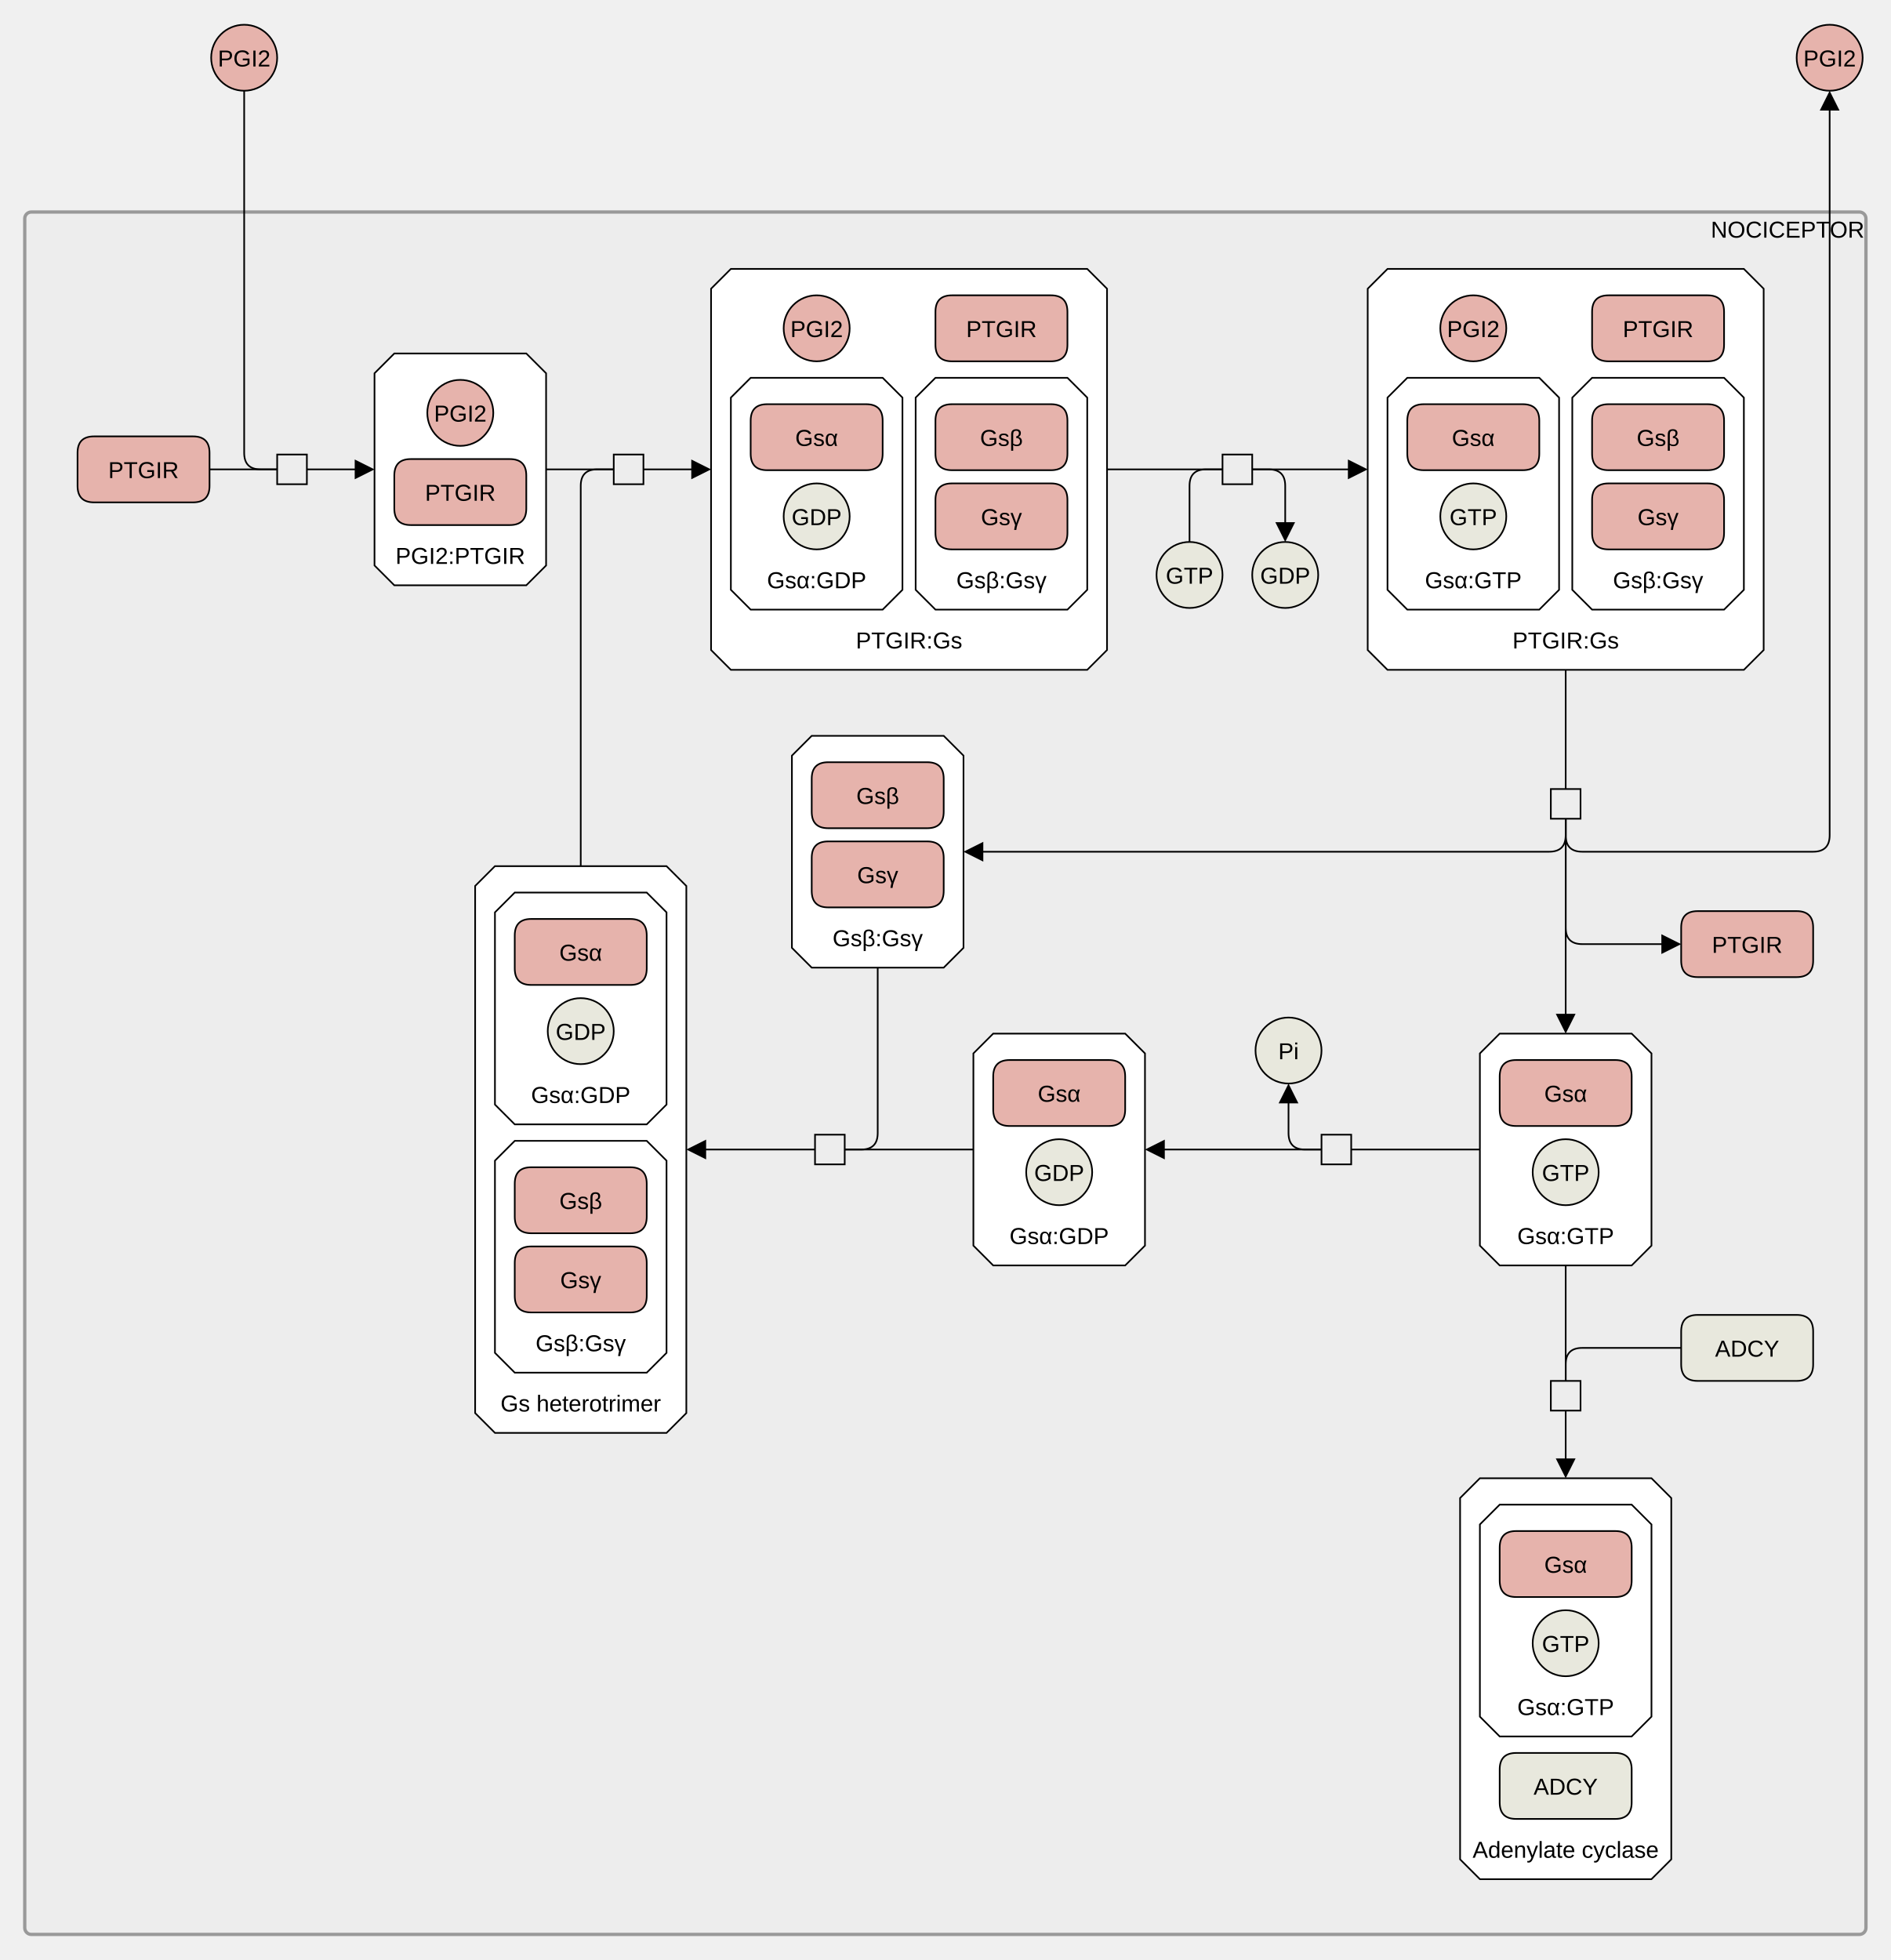
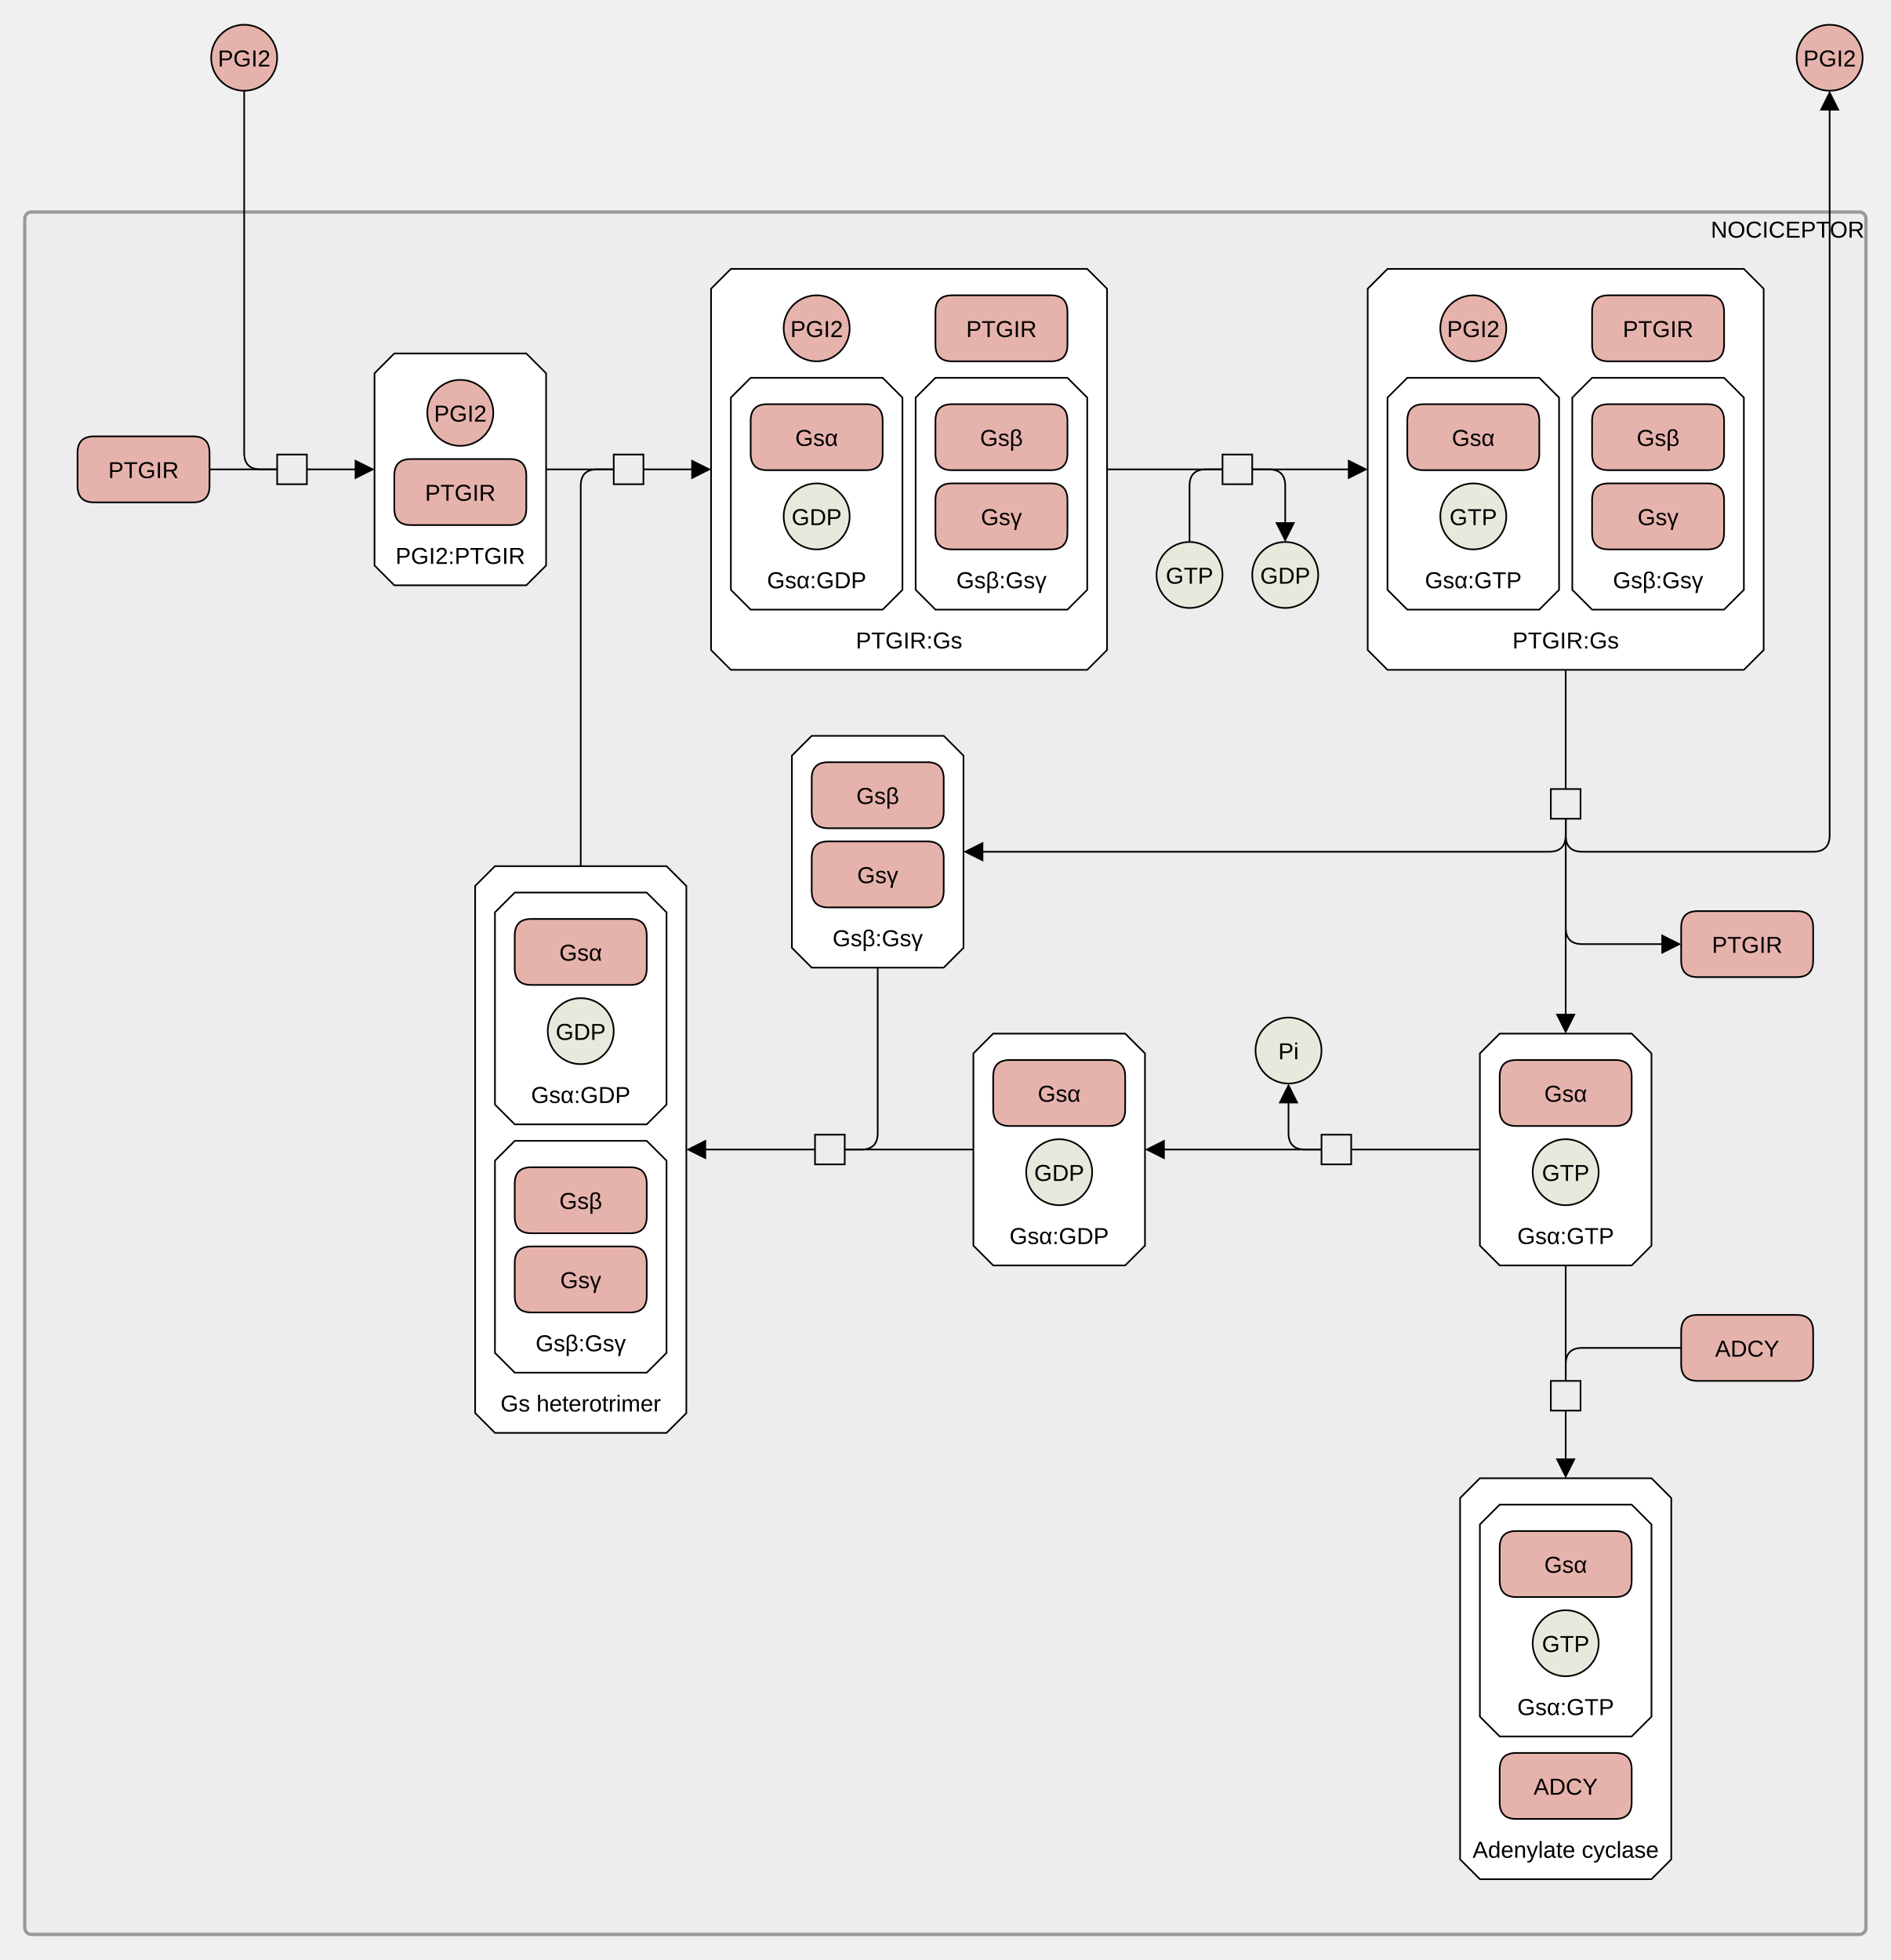
<svg xmlns="http://www.w3.org/2000/svg" width="1146" height="1188" viewBox="0 0 1146 1188" stroke-linecap="butt" stroke-miterlimit="10">
  <g transform="translate(-25,-25)">
    <path d="M40 157.5 C40 155.291 41.791 153.5 44 153.5 L1152 153.5 C1154.209 153.5 1156 155.291 1156 157.5 L1156 1193.5 C1156 1195.709 1154.209 1197.5 1152 1197.5 L44 1197.5 C41.791 1197.5 40 1195.709 40 1193.5 Z" fill="#999999" fill-opacity="0.031" stroke="none" />
    <path d="M40 157.5 C40 155.291 41.791 153.5 44 153.5 L1152 153.5 C1154.209 153.5 1156 155.291 1156 157.5 L1156 1193.5 C1156 1195.709 1154.209 1197.5 1152 1197.5 L44 1197.5 C41.791 1197.5 40 1195.709 40 1193.5 Z" fill="none" stroke="#999999" stroke-width="2" />
    <text x="1108.5" y="169.041" text-anchor="middle" font-family="'Dialog', Arial, Helvetica, sans-serif" font-size="14" fill="#000000" stroke="none" xml:space="preserve">NOCICEPTOR</text>
    <path d="M922 921 L1026 921 L1038 933 L1038 1152 L1026 1164 L922 1164 L910 1152 L910 933 Z" fill="#FFFFFF" stroke="none" />
    <path d="M922 921 L1026 921 L1038 933 L1038 1152 L1026 1164 L922 1164 L910 1152 L910 933 Z" fill="none" stroke="#000000" />
    <text x="974" y="1151.041" text-anchor="middle" font-family="'Dialog', Arial, Helvetica, sans-serif" font-size="14" fill="#000000" stroke="none" xml:space="preserve">Adenylate cyclase</text>
-     <path d="M934 1097.5 Q934 1087.5 944 1087.5 L1004 1087.5 Q1014 1087.5 1014 1097.5 L1014 1117.5 Q1014 1127.5 1004 1127.5 L944 1127.5 Q934 1127.5 934 1117.5 Z" fill="#E8E8DD" stroke="none" />
+     <path d="M934 1097.5 Q934 1087.5 944 1087.5 L1004 1087.5 Q1014 1087.5 1014 1097.5 L1014 1117.5 Q1014 1127.5 1004 1127.5 L944 1127.5 Q934 1127.5 934 1117.5 Z" fill="#E6B3AC" stroke="none" />
    <path d="M934 1097.5 Q934 1087.5 944 1087.5 L1004 1087.5 Q1014 1087.5 1014 1097.5 L1014 1117.5 Q1014 1127.5 1004 1127.5 L944 1127.5 Q934 1127.5 934 1117.5 Z" fill="none" stroke="#000000" />
    <text x="974" y="1112.791" text-anchor="middle" font-family="'Dialog', Arial, Helvetica, sans-serif" font-size="14" fill="#000000" stroke="none" xml:space="preserve">ADCY</text>
    <path d="M934 937 L1014 937 L1026 949 L1026 1065.5 L1014 1077.5 L934 1077.5 L922 1065.5 L922 949 Z" fill="#FFFFFF" stroke="none" />
    <path d="M934 937 L1014 937 L1026 949 L1026 1065.5 L1014 1077.5 L934 1077.5 L922 1065.5 L922 949 Z" fill="none" stroke="#000000" />
    <text x="974" y="1064.541" text-anchor="middle" font-family="'Dialog', Arial, Helvetica, sans-serif" font-size="14" fill="#000000" stroke="none" xml:space="preserve">Gsα:GTP</text>
    <path d="M934 963 Q934 953 944 953 L1004 953 Q1014 953 1014 963 L1014 983 Q1014 993 1004 993 L944 993 Q934 993 934 983 Z" fill="#E6B3AC" stroke="none" />
    <path d="M934 963 Q934 953 944 953 L1004 953 Q1014 953 1014 963 L1014 983 Q1014 993 1004 993 L944 993 Q934 993 934 983 Z" fill="none" stroke="#000000" />
    <text x="974" y="978.291" text-anchor="middle" font-family="'Dialog', Arial, Helvetica, sans-serif" font-size="14" fill="#000000" stroke="none" xml:space="preserve">Gsα</text>
    <path d="M954 1021 C954 1009.954 962.954 1001 974 1001 L974 1001 C985.046 1001 994 1009.954 994 1021 L994 1021 C994 1032.046 985.046 1041 974 1041 L974 1041 C962.954 1041 954 1032.046 954 1021 Z" fill="#E8E8DD" stroke="none" />
    <path d="M954 1021 C954 1009.954 962.954 1001 974 1001 L974 1001 C985.046 1001 994 1009.954 994 1021 L994 1021 C994 1032.046 985.046 1041 974 1041 L974 1041 C962.954 1041 954 1032.046 954 1021 Z" fill="none" stroke="#000000" />
    <text x="974" y="1026.291" text-anchor="middle" font-family="'Dialog', Arial, Helvetica, sans-serif" font-size="14" fill="#000000" stroke="none" xml:space="preserve">GTP</text>
    <path d="M468 188 L684 188 L696 200 L696 419 L684 431 L468 431 L456 419 L456 200 Z" fill="#FFFFFF" stroke="none" />
    <path d="M468 188 L684 188 L696 200 L696 419 L684 431 L468 431 L456 419 L456 200 Z" fill="none" stroke="#000000" />
    <text x="576" y="418.041" text-anchor="middle" font-family="'Dialog', Arial, Helvetica, sans-serif" font-size="14" fill="#000000" stroke="none" xml:space="preserve">PTGIR:Gs</text>
    <path d="M592 254 L672 254 L684 266 L684 382.5 L672 394.5 L592 394.5 L580 382.5 L580 266 Z" fill="#FFFFFF" stroke="none" />
    <path d="M592 254 L672 254 L684 266 L684 382.5 L672 394.5 L592 394.5 L580 382.5 L580 266 Z" fill="none" stroke="#000000" />
    <text x="632" y="381.541" text-anchor="middle" font-family="'Dialog', Arial, Helvetica, sans-serif" font-size="14" fill="#000000" stroke="none" xml:space="preserve">Gsβ:Gsγ</text>
    <path d="M592 280 Q592 270 602 270 L662 270 Q672 270 672 280 L672 300 Q672 310 662 310 L602 310 Q592 310 592 300 Z" fill="#E6B3AC" stroke="none" />
    <path d="M592 280 Q592 270 602 270 L662 270 Q672 270 672 280 L672 300 Q672 310 662 310 L602 310 Q592 310 592 300 Z" fill="none" stroke="#000000" />
    <text x="632" y="295.291" text-anchor="middle" font-family="'Dialog', Arial, Helvetica, sans-serif" font-size="14" fill="#000000" stroke="none" xml:space="preserve">Gsβ</text>
    <path d="M592 328 Q592 318 602 318 L662 318 Q672 318 672 328 L672 348 Q672 358 662 358 L602 358 Q592 358 592 348 Z" fill="#E6B3AC" stroke="none" />
    <path d="M592 328 Q592 318 602 318 L662 318 Q672 318 672 328 L672 348 Q672 358 662 358 L602 358 Q592 358 592 348 Z" fill="none" stroke="#000000" />
    <text x="632" y="343.291" text-anchor="middle" font-family="'Dialog', Arial, Helvetica, sans-serif" font-size="14" fill="#000000" stroke="none" xml:space="preserve">Gsγ</text>
    <path d="M480 254 L560 254 L572 266 L572 382.5 L560 394.5 L480 394.5 L468 382.5 L468 266 Z" fill="#FFFFFF" stroke="none" />
    <path d="M480 254 L560 254 L572 266 L572 382.5 L560 394.5 L480 394.5 L468 382.5 L468 266 Z" fill="none" stroke="#000000" />
    <text x="520" y="381.541" text-anchor="middle" font-family="'Dialog', Arial, Helvetica, sans-serif" font-size="14" fill="#000000" stroke="none" xml:space="preserve">Gsα:GDP</text>
    <path d="M480 280 Q480 270 490 270 L550 270 Q560 270 560 280 L560 300 Q560 310 550 310 L490 310 Q480 310 480 300 Z" fill="#E6B3AC" stroke="none" />
    <path d="M480 280 Q480 270 490 270 L550 270 Q560 270 560 280 L560 300 Q560 310 550 310 L490 310 Q480 310 480 300 Z" fill="none" stroke="#000000" />
    <text x="520" y="295.291" text-anchor="middle" font-family="'Dialog', Arial, Helvetica, sans-serif" font-size="14" fill="#000000" stroke="none" xml:space="preserve">Gsα</text>
    <path d="M500 338 C500 326.954 508.954 318 520 318 L520 318 C531.046 318 540 326.954 540 338 L540 338 C540 349.046 531.046 358 520 358 L520 358 C508.954 358 500 349.046 500 338 Z" fill="#E8E8DD" stroke="none" />
    <path d="M500 338 C500 326.954 508.954 318 520 318 L520 318 C531.046 318 540 326.954 540 338 L540 338 C540 349.046 531.046 358 520 358 L520 358 C508.954 358 500 349.046 500 338 Z" fill="none" stroke="#000000" />
    <text x="520" y="343.291" text-anchor="middle" font-family="'Dialog', Arial, Helvetica, sans-serif" font-size="14" fill="#000000" stroke="none" xml:space="preserve">GDP</text>
    <path d="M500 224 C500 212.954 508.954 204 520 204 L520 204 C531.046 204 540 212.954 540 224 L540 224 C540 235.046 531.046 244 520 244 L520 244 C508.954 244 500 235.046 500 224 Z" fill="#E6B3AC" stroke="none" />
    <path d="M500 224 C500 212.954 508.954 204 520 204 L520 204 C531.046 204 540 212.954 540 224 L540 224 C540 235.046 531.046 244 520 244 L520 244 C508.954 244 500 235.046 500 224 Z" fill="none" stroke="#000000" />
    <text x="520" y="229.291" text-anchor="middle" font-family="'Dialog', Arial, Helvetica, sans-serif" font-size="14" fill="#000000" stroke="none" xml:space="preserve">PGI2</text>
    <path d="M592 214 Q592 204 602 204 L662 204 Q672 204 672 214 L672 234 Q672 244 662 244 L602 244 Q592 244 592 234 Z" fill="#E6B3AC" stroke="none" />
    <path d="M592 214 Q592 204 602 204 L662 204 Q672 204 672 214 L672 234 Q672 244 662 244 L602 244 Q592 244 592 234 Z" fill="none" stroke="#000000" />
    <text x="632" y="229.291" text-anchor="middle" font-family="'Dialog', Arial, Helvetica, sans-serif" font-size="14" fill="#000000" stroke="none" xml:space="preserve">PTGIR</text>
    <path d="M866 188 L1082 188 L1094 200 L1094 419 L1082 431 L866 431 L854 419 L854 200 Z" fill="#FFFFFF" stroke="none" />
    <path d="M866 188 L1082 188 L1094 200 L1094 419 L1082 431 L866 431 L854 419 L854 200 Z" fill="none" stroke="#000000" />
    <text x="974" y="418.041" text-anchor="middle" font-family="'Dialog', Arial, Helvetica, sans-serif" font-size="14" fill="#000000" stroke="none" xml:space="preserve">PTGIR:Gs</text>
    <path d="M990 254 L1070 254 L1082 266 L1082 382.5 L1070 394.5 L990 394.5 L978 382.5 L978 266 Z" fill="#FFFFFF" stroke="none" />
    <path d="M990 254 L1070 254 L1082 266 L1082 382.5 L1070 394.5 L990 394.5 L978 382.5 L978 266 Z" fill="none" stroke="#000000" />
    <text x="1030" y="381.541" text-anchor="middle" font-family="'Dialog', Arial, Helvetica, sans-serif" font-size="14" fill="#000000" stroke="none" xml:space="preserve">Gsβ:Gsγ</text>
    <path d="M990 280 Q990 270 1000 270 L1060 270 Q1070 270 1070 280 L1070 300 Q1070 310 1060 310 L1000 310 Q990 310 990 300 Z" fill="#E6B3AC" stroke="none" />
    <path d="M990 280 Q990 270 1000 270 L1060 270 Q1070 270 1070 280 L1070 300 Q1070 310 1060 310 L1000 310 Q990 310 990 300 Z" fill="none" stroke="#000000" />
    <text x="1030" y="295.291" text-anchor="middle" font-family="'Dialog', Arial, Helvetica, sans-serif" font-size="14" fill="#000000" stroke="none" xml:space="preserve">Gsβ</text>
    <path d="M990 328 Q990 318 1000 318 L1060 318 Q1070 318 1070 328 L1070 348 Q1070 358 1060 358 L1000 358 Q990 358 990 348 Z" fill="#E6B3AC" stroke="none" />
    <path d="M990 328 Q990 318 1000 318 L1060 318 Q1070 318 1070 328 L1070 348 Q1070 358 1060 358 L1000 358 Q990 358 990 348 Z" fill="none" stroke="#000000" />
    <text x="1030" y="343.291" text-anchor="middle" font-family="'Dialog', Arial, Helvetica, sans-serif" font-size="14" fill="#000000" stroke="none" xml:space="preserve">Gsγ</text>
    <path d="M878 254 L958 254 L970 266 L970 382.5 L958 394.5 L878 394.5 L866 382.5 L866 266 Z" fill="#FFFFFF" stroke="none" />
    <path d="M878 254 L958 254 L970 266 L970 382.5 L958 394.5 L878 394.5 L866 382.5 L866 266 Z" fill="none" stroke="#000000" />
    <text x="918" y="381.541" text-anchor="middle" font-family="'Dialog', Arial, Helvetica, sans-serif" font-size="14" fill="#000000" stroke="none" xml:space="preserve">Gsα:GTP</text>
    <path d="M878 280 Q878 270 888 270 L948 270 Q958 270 958 280 L958 300 Q958 310 948 310 L888 310 Q878 310 878 300 Z" fill="#E6B3AC" stroke="none" />
    <path d="M878 280 Q878 270 888 270 L948 270 Q958 270 958 280 L958 300 Q958 310 948 310 L888 310 Q878 310 878 300 Z" fill="none" stroke="#000000" />
    <text x="918" y="295.291" text-anchor="middle" font-family="'Dialog', Arial, Helvetica, sans-serif" font-size="14" fill="#000000" stroke="none" xml:space="preserve">Gsα</text>
    <path d="M898 338 C898 326.954 906.954 318 918 318 L918 318 C929.046 318 938 326.954 938 338 L938 338 C938 349.046 929.046 358 918 358 L918 358 C906.954 358 898 349.046 898 338 Z" fill="#E8E8DD" stroke="none" />
    <path d="M898 338 C898 326.954 906.954 318 918 318 L918 318 C929.046 318 938 326.954 938 338 L938 338 C938 349.046 929.046 358 918 358 L918 358 C906.954 358 898 349.046 898 338 Z" fill="none" stroke="#000000" />
    <text x="918" y="343.291" text-anchor="middle" font-family="'Dialog', Arial, Helvetica, sans-serif" font-size="14" fill="#000000" stroke="none" xml:space="preserve">GTP</text>
    <path d="M898 224 C898 212.954 906.954 204 918 204 L918 204 C929.046 204 938 212.954 938 224 L938 224 C938 235.046 929.046 244 918 244 L918 244 C906.954 244 898 235.046 898 224 Z" fill="#E6B3AC" stroke="none" />
    <path d="M898 224 C898 212.954 906.954 204 918 204 L918 204 C929.046 204 938 212.954 938 224 L938 224 C938 235.046 929.046 244 918 244 L918 244 C906.954 244 898 235.046 898 224 Z" fill="none" stroke="#000000" />
    <text x="918" y="229.291" text-anchor="middle" font-family="'Dialog', Arial, Helvetica, sans-serif" font-size="14" fill="#000000" stroke="none" xml:space="preserve">PGI2</text>
    <path d="M990 214 Q990 204 1000 204 L1060 204 Q1070 204 1070 214 L1070 234 Q1070 244 1060 244 L1000 244 Q990 244 990 234 Z" fill="#E6B3AC" stroke="none" />
    <path d="M990 214 Q990 204 1000 204 L1060 204 Q1070 204 1070 214 L1070 234 Q1070 244 1060 244 L1000 244 Q990 244 990 234 Z" fill="none" stroke="#000000" />
    <text x="1030" y="229.291" text-anchor="middle" font-family="'Dialog', Arial, Helvetica, sans-serif" font-size="14" fill="#000000" stroke="none" xml:space="preserve">PTGIR</text>
    <path d="M264 239.25 L344 239.25 L356 251.25 L356 367.75 L344 379.75 L264 379.75 L252 367.75 L252 251.25 Z" fill="#FFFFFF" stroke="none" />
    <path d="M264 239.25 L344 239.25 L356 251.25 L356 367.75 L344 379.75 L264 379.75 L252 367.75 L252 251.25 Z" fill="none" stroke="#000000" />
    <text x="304" y="366.791" text-anchor="middle" font-family="'Dialog', Arial, Helvetica, sans-serif" font-size="14" fill="#000000" stroke="none" xml:space="preserve">PGI2:PTGIR</text>
    <path d="M264 313.25 Q264 303.25 274 303.25 L334 303.25 Q344 303.25 344 313.25 L344 333.25 Q344 343.25 334 343.25 L274 343.25 Q264 343.25 264 333.25 Z" fill="#E6B3AC" stroke="none" />
    <path d="M264 313.25 Q264 303.25 274 303.25 L334 303.25 Q344 303.25 344 313.25 L344 333.25 Q344 343.25 334 343.25 L274 343.25 Q264 343.25 264 333.25 Z" fill="none" stroke="#000000" />
    <text x="304" y="328.541" text-anchor="middle" font-family="'Dialog', Arial, Helvetica, sans-serif" font-size="14" fill="#000000" stroke="none" xml:space="preserve">PTGIR</text>
    <path d="M284 275.25 C284 264.204 292.954 255.25 304 255.25 L304 255.25 C315.046 255.25 324 264.204 324 275.25 L324 275.25 C324 286.296 315.046 295.25 304 295.25 L304 295.25 C292.954 295.25 284 286.296 284 275.25 Z" fill="#E6B3AC" stroke="none" />
    <path d="M284 275.25 C284 264.204 292.954 255.25 304 255.25 L304 255.25 C315.046 255.25 324 264.204 324 275.25 L324 275.25 C324 286.296 315.046 295.25 304 295.25 L304 295.25 C292.954 295.25 284 286.296 284 275.25 Z" fill="none" stroke="#000000" />
    <text x="304" y="280.541" text-anchor="middle" font-family="'Dialog', Arial, Helvetica, sans-serif" font-size="14" fill="#000000" stroke="none" xml:space="preserve">PGI2</text>
    <path d="M517 471 L597 471 L609 483 L609 599.5 L597 611.5 L517 611.5 L505 599.5 L505 483 Z" fill="#FFFFFF" stroke="none" />
    <path d="M517 471 L597 471 L609 483 L609 599.5 L597 611.5 L517 611.5 L505 599.5 L505 483 Z" fill="none" stroke="#000000" />
    <text x="557" y="598.541" text-anchor="middle" font-family="'Dialog', Arial, Helvetica, sans-serif" font-size="14" fill="#000000" stroke="none" xml:space="preserve">Gsβ:Gsγ</text>
    <path d="M517 497 Q517 487 527 487 L587 487 Q597 487 597 497 L597 517 Q597 527 587 527 L527 527 Q517 527 517 517 Z" fill="#E6B3AC" stroke="none" />
    <path d="M517 497 Q517 487 527 487 L587 487 Q597 487 597 497 L597 517 Q597 527 587 527 L527 527 Q517 527 517 517 Z" fill="none" stroke="#000000" />
    <text x="557" y="512.291" text-anchor="middle" font-family="'Dialog', Arial, Helvetica, sans-serif" font-size="14" fill="#000000" stroke="none" xml:space="preserve">Gsβ</text>
    <path d="M517 545 Q517 535 527 535 L587 535 Q597 535 597 545 L597 565 Q597 575 587 575 L527 575 Q517 575 517 565 Z" fill="#E6B3AC" stroke="none" />
    <path d="M517 545 Q517 535 527 535 L587 535 Q597 535 597 545 L597 565 Q597 575 587 575 L527 575 Q517 575 517 565 Z" fill="none" stroke="#000000" />
    <text x="557" y="560.291" text-anchor="middle" font-family="'Dialog', Arial, Helvetica, sans-serif" font-size="14" fill="#000000" stroke="none" xml:space="preserve">Gsγ</text>
    <path d="M325 550 L429 550 L441 562 L441 881.5 L429 893.5 L325 893.5 L313 881.5 L313 562 Z" fill="#FFFFFF" stroke="none" />
    <path d="M325 550 L429 550 L441 562 L441 881.5 L429 893.5 L325 893.5 L313 881.5 L313 562 Z" fill="none" stroke="#000000" />
    <text x="377" y="880.541" text-anchor="middle" font-family="'Dialog', Arial, Helvetica, sans-serif" font-size="14" fill="#000000" stroke="none" xml:space="preserve">Gs heterotrimer</text>
    <path d="M337 716.5 L417 716.5 L429 728.5 L429 845 L417 857 L337 857 L325 845 L325 728.5 Z" fill="#FFFFFF" stroke="none" />
    <path d="M337 716.5 L417 716.5 L429 728.5 L429 845 L417 857 L337 857 L325 845 L325 728.5 Z" fill="none" stroke="#000000" />
    <text x="377" y="844.041" text-anchor="middle" font-family="'Dialog', Arial, Helvetica, sans-serif" font-size="14" fill="#000000" stroke="none" xml:space="preserve">Gsβ:Gsγ</text>
    <path d="M337 742.5 Q337 732.5 347 732.5 L407 732.5 Q417 732.5 417 742.5 L417 762.5 Q417 772.5 407 772.5 L347 772.5 Q337 772.5 337 762.5 Z" fill="#E6B3AC" stroke="none" />
    <path d="M337 742.5 Q337 732.5 347 732.5 L407 732.5 Q417 732.5 417 742.5 L417 762.5 Q417 772.5 407 772.5 L347 772.5 Q337 772.5 337 762.5 Z" fill="none" stroke="#000000" />
    <text x="377" y="757.791" text-anchor="middle" font-family="'Dialog', Arial, Helvetica, sans-serif" font-size="14" fill="#000000" stroke="none" xml:space="preserve">Gsβ</text>
    <path d="M337 790.5 Q337 780.5 347 780.5 L407 780.5 Q417 780.5 417 790.5 L417 810.5 Q417 820.5 407 820.5 L347 820.5 Q337 820.5 337 810.5 Z" fill="#E6B3AC" stroke="none" />
    <path d="M337 790.5 Q337 780.5 347 780.5 L407 780.5 Q417 780.5 417 790.5 L417 810.5 Q417 820.5 407 820.5 L347 820.5 Q337 820.5 337 810.5 Z" fill="none" stroke="#000000" />
    <text x="377" y="805.791" text-anchor="middle" font-family="'Dialog', Arial, Helvetica, sans-serif" font-size="14" fill="#000000" stroke="none" xml:space="preserve">Gsγ</text>
    <path d="M337 566 L417 566 L429 578 L429 694.5 L417 706.5 L337 706.5 L325 694.5 L325 578 Z" fill="#FFFFFF" stroke="none" />
    <path d="M337 566 L417 566 L429 578 L429 694.5 L417 706.5 L337 706.5 L325 694.5 L325 578 Z" fill="none" stroke="#000000" />
    <text x="377" y="693.541" text-anchor="middle" font-family="'Dialog', Arial, Helvetica, sans-serif" font-size="14" fill="#000000" stroke="none" xml:space="preserve">Gsα:GDP</text>
    <path d="M337 592 Q337 582 347 582 L407 582 Q417 582 417 592 L417 612 Q417 622 407 622 L347 622 Q337 622 337 612 Z" fill="#E6B3AC" stroke="none" />
    <path d="M337 592 Q337 582 347 582 L407 582 Q417 582 417 592 L417 612 Q417 622 407 622 L347 622 Q337 622 337 612 Z" fill="none" stroke="#000000" />
    <text x="377" y="607.291" text-anchor="middle" font-family="'Dialog', Arial, Helvetica, sans-serif" font-size="14" fill="#000000" stroke="none" xml:space="preserve">Gsα</text>
    <path d="M357 650 C357 638.954 365.954 630 377 630 L377 630 C388.046 630 397 638.954 397 650 L397 650 C397 661.046 388.046 670 377 670 L377 670 C365.954 670 357 661.046 357 650 Z" fill="#E8E8DD" stroke="none" />
    <path d="M357 650 C357 638.954 365.954 630 377 630 L377 630 C388.046 630 397 638.954 397 650 L397 650 C397 661.046 388.046 670 377 670 L377 670 C365.954 670 357 661.046 357 650 Z" fill="none" stroke="#000000" />
    <text x="377" y="655.291" text-anchor="middle" font-family="'Dialog', Arial, Helvetica, sans-serif" font-size="14" fill="#000000" stroke="none" xml:space="preserve">GDP</text>
    <path d="M72 299.5 Q72 289.5 82 289.5 L142 289.5 Q152 289.5 152 299.5 L152 319.5 Q152 329.5 142 329.5 L82 329.5 Q72 329.5 72 319.5 Z" fill="#E6B3AC" stroke="none" />
    <path d="M72 299.5 Q72 289.5 82 289.5 L142 289.5 Q152 289.5 152 299.5 L152 319.5 Q152 329.5 142 329.5 L82 329.5 Q72 329.5 72 319.5 Z" fill="none" stroke="#000000" />
    <text x="112" y="314.791" text-anchor="middle" font-family="'Dialog', Arial, Helvetica, sans-serif" font-size="14" fill="#000000" stroke="none" xml:space="preserve">PTGIR</text>
    <path d="M784 373.5 C784 362.454 792.954 353.5 804 353.5 L804 353.5 C815.046 353.5 824 362.454 824 373.5 L824 373.5 C824 384.546 815.046 393.5 804 393.5 L804 393.5 C792.954 393.5 784 384.546 784 373.5 Z" fill="#E8E8DD" stroke="none" />
    <path d="M784 373.5 C784 362.454 792.954 353.5 804 353.5 L804 353.5 C815.046 353.5 824 362.454 824 373.5 L824 373.5 C824 384.546 815.046 393.5 804 393.5 L804 393.5 C792.954 393.5 784 384.546 784 373.5 Z" fill="none" stroke="#000000" />
    <text x="804" y="378.791" text-anchor="middle" font-family="'Dialog', Arial, Helvetica, sans-serif" font-size="14" fill="#000000" stroke="none" xml:space="preserve">GDP</text>
    <path d="M726 373.5 C726 362.454 734.954 353.5 746 353.5 L746 353.5 C757.046 353.5 766 362.454 766 373.5 L766 373.5 C766 384.546 757.046 393.5 746 393.5 L746 393.5 C734.954 393.5 726 384.546 726 373.5 Z" fill="#E8E8DD" stroke="none" />
    <path d="M726 373.5 C726 362.454 734.954 353.5 746 353.5 L746 353.5 C757.046 353.5 766 362.454 766 373.5 L766 373.5 C766 384.546 757.046 393.5 746 393.5 L746 393.5 C734.954 393.5 726 384.546 726 373.5 Z" fill="none" stroke="#000000" />
    <text x="746" y="378.791" text-anchor="middle" font-family="'Dialog', Arial, Helvetica, sans-serif" font-size="14" fill="#000000" stroke="none" xml:space="preserve">GTP</text>
    <path d="M786 661.75 C786 650.704 794.954 641.75 806 641.75 L806 641.75 C817.046 641.75 826 650.704 826 661.75 L826 661.75 C826 672.796 817.046 681.75 806 681.75 L806 681.75 C794.954 681.75 786 672.796 786 661.75 Z" fill="#E8E8DD" stroke="none" />
    <path d="M786 661.75 C786 650.704 794.954 641.75 806 641.75 L806 641.75 C817.046 641.75 826 650.704 826 661.75 L826 661.75 C826 672.796 817.046 681.75 806 681.75 L806 681.75 C794.954 681.75 786 672.796 786 661.75 Z" fill="none" stroke="#000000" />
    <text x="806" y="667.041" text-anchor="middle" font-family="'Dialog', Arial, Helvetica, sans-serif" font-size="14" fill="#000000" stroke="none" xml:space="preserve">Pi</text>
    <path d="M627 651.5 L707 651.5 L719 663.5 L719 780 L707 792 L627 792 L615 780 L615 663.5 Z" fill="#FFFFFF" stroke="none" />
    <path d="M627 651.5 L707 651.5 L719 663.5 L719 780 L707 792 L627 792 L615 780 L615 663.5 Z" fill="none" stroke="#000000" />
    <text x="667" y="779.041" text-anchor="middle" font-family="'Dialog', Arial, Helvetica, sans-serif" font-size="14" fill="#000000" stroke="none" xml:space="preserve">Gsα:GDP</text>
    <path d="M627 677.5 Q627 667.5 637 667.5 L697 667.5 Q707 667.5 707 677.5 L707 697.5 Q707 707.5 697 707.5 L637 707.5 Q627 707.5 627 697.5 Z" fill="#E6B3AC" stroke="none" />
    <path d="M627 677.5 Q627 667.5 637 667.5 L697 667.5 Q707 667.5 707 677.5 L707 697.5 Q707 707.5 697 707.5 L637 707.5 Q627 707.5 627 697.5 Z" fill="none" stroke="#000000" />
    <text x="667" y="692.791" text-anchor="middle" font-family="'Dialog', Arial, Helvetica, sans-serif" font-size="14" fill="#000000" stroke="none" xml:space="preserve">Gsα</text>
    <path d="M647 735.5 C647 724.454 655.954 715.5 667 715.5 L667 715.5 C678.046 715.5 687 724.454 687 735.5 L687 735.5 C687 746.546 678.046 755.5 667 755.5 L667 755.5 C655.954 755.5 647 746.546 647 735.5 Z" fill="#E8E8DD" stroke="none" />
    <path d="M647 735.5 C647 724.454 655.954 715.5 667 715.5 L667 715.5 C678.046 715.5 687 724.454 687 735.5 L687 735.5 C687 746.546 678.046 755.5 667 755.5 L667 755.5 C655.954 755.5 647 746.546 647 735.5 Z" fill="none" stroke="#000000" />
    <text x="667" y="740.791" text-anchor="middle" font-family="'Dialog', Arial, Helvetica, sans-serif" font-size="14" fill="#000000" stroke="none" xml:space="preserve">GDP</text>
    <path d="M934 651.5 L1014 651.5 L1026 663.5 L1026 780 L1014 792 L934 792 L922 780 L922 663.5 Z" fill="#FFFFFF" stroke="none" />
    <path d="M934 651.5 L1014 651.5 L1026 663.5 L1026 780 L1014 792 L934 792 L922 780 L922 663.5 Z" fill="none" stroke="#000000" />
    <text x="974" y="779.041" text-anchor="middle" font-family="'Dialog', Arial, Helvetica, sans-serif" font-size="14" fill="#000000" stroke="none" xml:space="preserve">Gsα:GTP</text>
    <path d="M934 677.5 Q934 667.5 944 667.5 L1004 667.5 Q1014 667.5 1014 677.5 L1014 697.5 Q1014 707.5 1004 707.5 L944 707.5 Q934 707.5 934 697.5 Z" fill="#E6B3AC" stroke="none" />
    <path d="M934 677.5 Q934 667.5 944 667.5 L1004 667.5 Q1014 667.5 1014 677.5 L1014 697.5 Q1014 707.5 1004 707.5 L944 707.5 Q934 707.5 934 697.5 Z" fill="none" stroke="#000000" />
    <text x="974" y="692.791" text-anchor="middle" font-family="'Dialog', Arial, Helvetica, sans-serif" font-size="14" fill="#000000" stroke="none" xml:space="preserve">Gsα</text>
    <path d="M954 735.5 C954 724.454 962.954 715.5 974 715.5 L974 715.5 C985.046 715.5 994 724.454 994 735.5 L994 735.5 C994 746.546 985.046 755.5 974 755.5 L974 755.5 C962.954 755.5 954 746.546 954 735.5 Z" fill="#E8E8DD" stroke="none" />
    <path d="M954 735.5 C954 724.454 962.954 715.5 974 715.5 L974 715.5 C985.046 715.5 994 724.454 994 735.5 L994 735.5 C994 746.546 985.046 755.5 974 755.5 L974 755.5 C962.954 755.5 954 746.546 954 735.5 Z" fill="none" stroke="#000000" />
    <text x="974" y="740.791" text-anchor="middle" font-family="'Dialog', Arial, Helvetica, sans-serif" font-size="14" fill="#000000" stroke="none" xml:space="preserve">GTP</text>
    <path d="M1044 587.25 Q1044 577.25 1054 577.25 L1114 577.25 Q1124 577.25 1124 587.25 L1124 607.25 Q1124 617.25 1114 617.25 L1054 617.25 Q1044 617.25 1044 607.25 Z" fill="#E6B3AC" stroke="none" />
    <path d="M1044 587.25 Q1044 577.25 1054 577.25 L1114 577.25 Q1124 577.25 1124 587.25 L1124 607.25 Q1124 617.25 1114 617.25 L1054 617.25 Q1044 617.25 1044 607.25 Z" fill="none" stroke="#000000" />
    <text x="1084" y="602.541" text-anchor="middle" font-family="'Dialog', Arial, Helvetica, sans-serif" font-size="14" fill="#000000" stroke="none" xml:space="preserve">PTGIR</text>
-     <path d="M1044 832 Q1044 822 1054 822 L1114 822 Q1124 822 1124 832 L1124 852 Q1124 862 1114 862 L1054 862 Q1044 862 1044 852 Z" fill="#E8E8DD" stroke="none" />
+     <path d="M1044 832 Q1044 822 1054 822 L1114 822 Q1124 822 1124 832 L1124 852 Q1124 862 1114 862 L1054 862 Q1044 862 1044 852 Z" fill="#E6B3AC" stroke="none" />
    <path d="M1044 832 Q1044 822 1054 822 L1114 822 Q1124 822 1124 832 L1124 852 Q1124 862 1114 862 L1054 862 Q1044 862 1044 852 Z" fill="none" stroke="#000000" />
    <text x="1084" y="847.291" text-anchor="middle" font-family="'Dialog', Arial, Helvetica, sans-serif" font-size="14" fill="#000000" stroke="none" xml:space="preserve">ADCY</text>
    <path d="M766 300.5 L784 300.5 L784 318.5 L766 318.5 Z" fill="none" stroke="#000000" />
    <path d="M965 503.25 L983 503.25 L983 521.25 L965 521.25 Z" fill="none" stroke="#000000" />
    <path d="M826 712.75 L844 712.75 L844 730.75 L826 730.75 Z" fill="none" stroke="#000000" />
    <path d="M397 300.5 L415 300.5 L415 318.5 L397 318.5 Z" fill="none" stroke="#000000" />
    <path d="M193 300.5 L211 300.5 L211 318.5 L193 318.5 Z" fill="none" stroke="#000000" />
    <path d="M519 712.75 L537 712.75 L537 730.75 L519 730.75 Z" fill="none" stroke="#000000" />
    <path d="M965 862 L983 862 L983 880 L965 880 Z" fill="none" stroke="#000000" />
    <path d="M153 60 C153 48.954 161.954 40 173 40 L173 40 C184.046 40 193 48.954 193 60 L193 60 C193 71.046 184.046 80 173 80 L173 80 C161.954 80 153 71.046 153 60 Z" fill="#E6B3AC" stroke="none" />
    <path d="M153 60 C153 48.954 161.954 40 173 40 L173 40 C184.046 40 193 48.954 193 60 L193 60 C193 71.046 184.046 80 173 80 L173 80 C161.954 80 153 71.046 153 60 Z" fill="none" stroke="#000000" />
    <text x="173" y="65.291" text-anchor="middle" font-family="'Dialog', Arial, Helvetica, sans-serif" font-size="14" fill="#000000" stroke="none" xml:space="preserve">PGI2</text>
    <path d="M696 309.5 L766 309.5" fill="none" stroke="#000000" />
    <path d="M784 309.5 L843 309.5" fill="none" stroke="#000000" />
    <path d="M854 309.5 L842 315.5 L842 303.5 Z" fill="#000000" stroke="none" />
    <path d="M746 353.5 L746 319.5 Q746 309.5 756 309.5 L766 309.5" fill="none" stroke="#000000" />
    <path d="M784 309.5 L794 309.5 Q804 309.5 804 319.5 L804 342.5" fill="none" stroke="#000000" />
    <path d="M804 353.5 L798 341.5 L810 341.5 Z" fill="#000000" stroke="none" />
    <path d="M974 431 L974 503.25" fill="none" stroke="#000000" />
    <path d="M974 521.25 L974 640.5" fill="none" stroke="#000000" />
    <path d="M974 651.5 L968 639.5 L980 639.5 Z" fill="#000000" stroke="none" />
    <path d="M974 521.25 L974 587.25 Q974 597.25 984 597.25 L1033 597.25" fill="none" stroke="#000000" />
    <path d="M1044 597.25 L1032 603.25 L1032 591.25 Z" fill="#000000" stroke="none" />
    <path d="M974 521.25 L974 531.25 Q974 541.25 964 541.25 L620 541.25" fill="none" stroke="#000000" />
    <path d="M609 541.25 L621 535.25 L621 547.25 Z" fill="#000000" stroke="none" />
    <path d="M922 721.75 L844 721.75" fill="none" stroke="#000000" />
    <path d="M826 721.75 L730 721.75" fill="none" stroke="#000000" />
    <path d="M719 721.75 L731 715.75 L731 727.75 Z" fill="#000000" stroke="none" />
    <path d="M826 721.75 L816 721.75 Q806 721.75 806 711.75 L806 692.75" fill="none" stroke="#000000" />
    <path d="M806 681.75 L812 693.75 L800 693.75 Z" fill="#000000" stroke="none" />
    <path d="M356 309.5 L397 309.5" fill="none" stroke="#000000" />
    <path d="M415 309.5 L445 309.5" fill="none" stroke="#000000" />
    <path d="M456 309.5 L444 315.5 L444 303.5 Z" fill="#000000" stroke="none" />
    <path d="M377 550 L377 319.5 Q377 309.5 387 309.5 L397 309.5" fill="none" stroke="#000000" />
    <path d="M152 309.5 L193 309.5" fill="none" stroke="#000000" />
    <path d="M173 80 L173 299.5 Q173 309.5 183 309.5 L193 309.5" fill="none" stroke="#000000" />
    <path d="M211 309.5 L241 309.5" fill="none" stroke="#000000" />
    <path d="M252 309.5 L240 315.5 L240 303.5 Z" fill="#000000" stroke="none" />
    <path d="M615 721.75 L537 721.75" fill="none" stroke="#000000" />
    <path d="M519 721.75 L452 721.75" fill="none" stroke="#000000" />
    <path d="M441 721.75 L453 715.75 L453 727.75 Z" fill="#000000" stroke="none" />
    <path d="M557 611.5 L557 711.75 Q557 721.75 547 721.75 L537 721.75" fill="none" stroke="#000000" />
    <path d="M974 792 L974 862" fill="none" stroke="#000000" />
    <path d="M974 880 L974 910" fill="none" stroke="#000000" />
    <path d="M974 921 L968 909 L980 909 Z" fill="#000000" stroke="none" />
    <path d="M1044 842 L984 842 Q974 842 974 852 L974 862" fill="none" stroke="#000000" />
    <path d="M1114 60 C1114 48.954 1122.954 40 1134 40 L1134 40 C1145.046 40 1154 48.954 1154 60 L1154 60 C1154 71.046 1145.046 80 1134 80 L1134 80 C1122.954 80 1114 71.046 1114 60 Z" fill="#E6B3AC" stroke="none" />
    <path d="M1114 60 C1114 48.954 1122.954 40 1134 40 L1134 40 C1145.046 40 1154 48.954 1154 60 L1154 60 C1154 71.046 1145.046 80 1134 80 L1134 80 C1122.954 80 1114 71.046 1114 60 Z" fill="none" stroke="#000000" />
    <text x="1134" y="65.291" text-anchor="middle" font-family="'Dialog', Arial, Helvetica, sans-serif" font-size="14" fill="#000000" stroke="none" xml:space="preserve">PGI2</text>
    <path d="M974 521.25 L974 531.25 Q974 541.25 984 541.25 L1124 541.25 Q1134 541.25 1134 531.25 L1134 91" fill="none" stroke="#000000" />
    <path d="M1134 80 L1140 92 L1128 92 Z" fill="#000000" stroke="none" />
  </g>
</svg>
